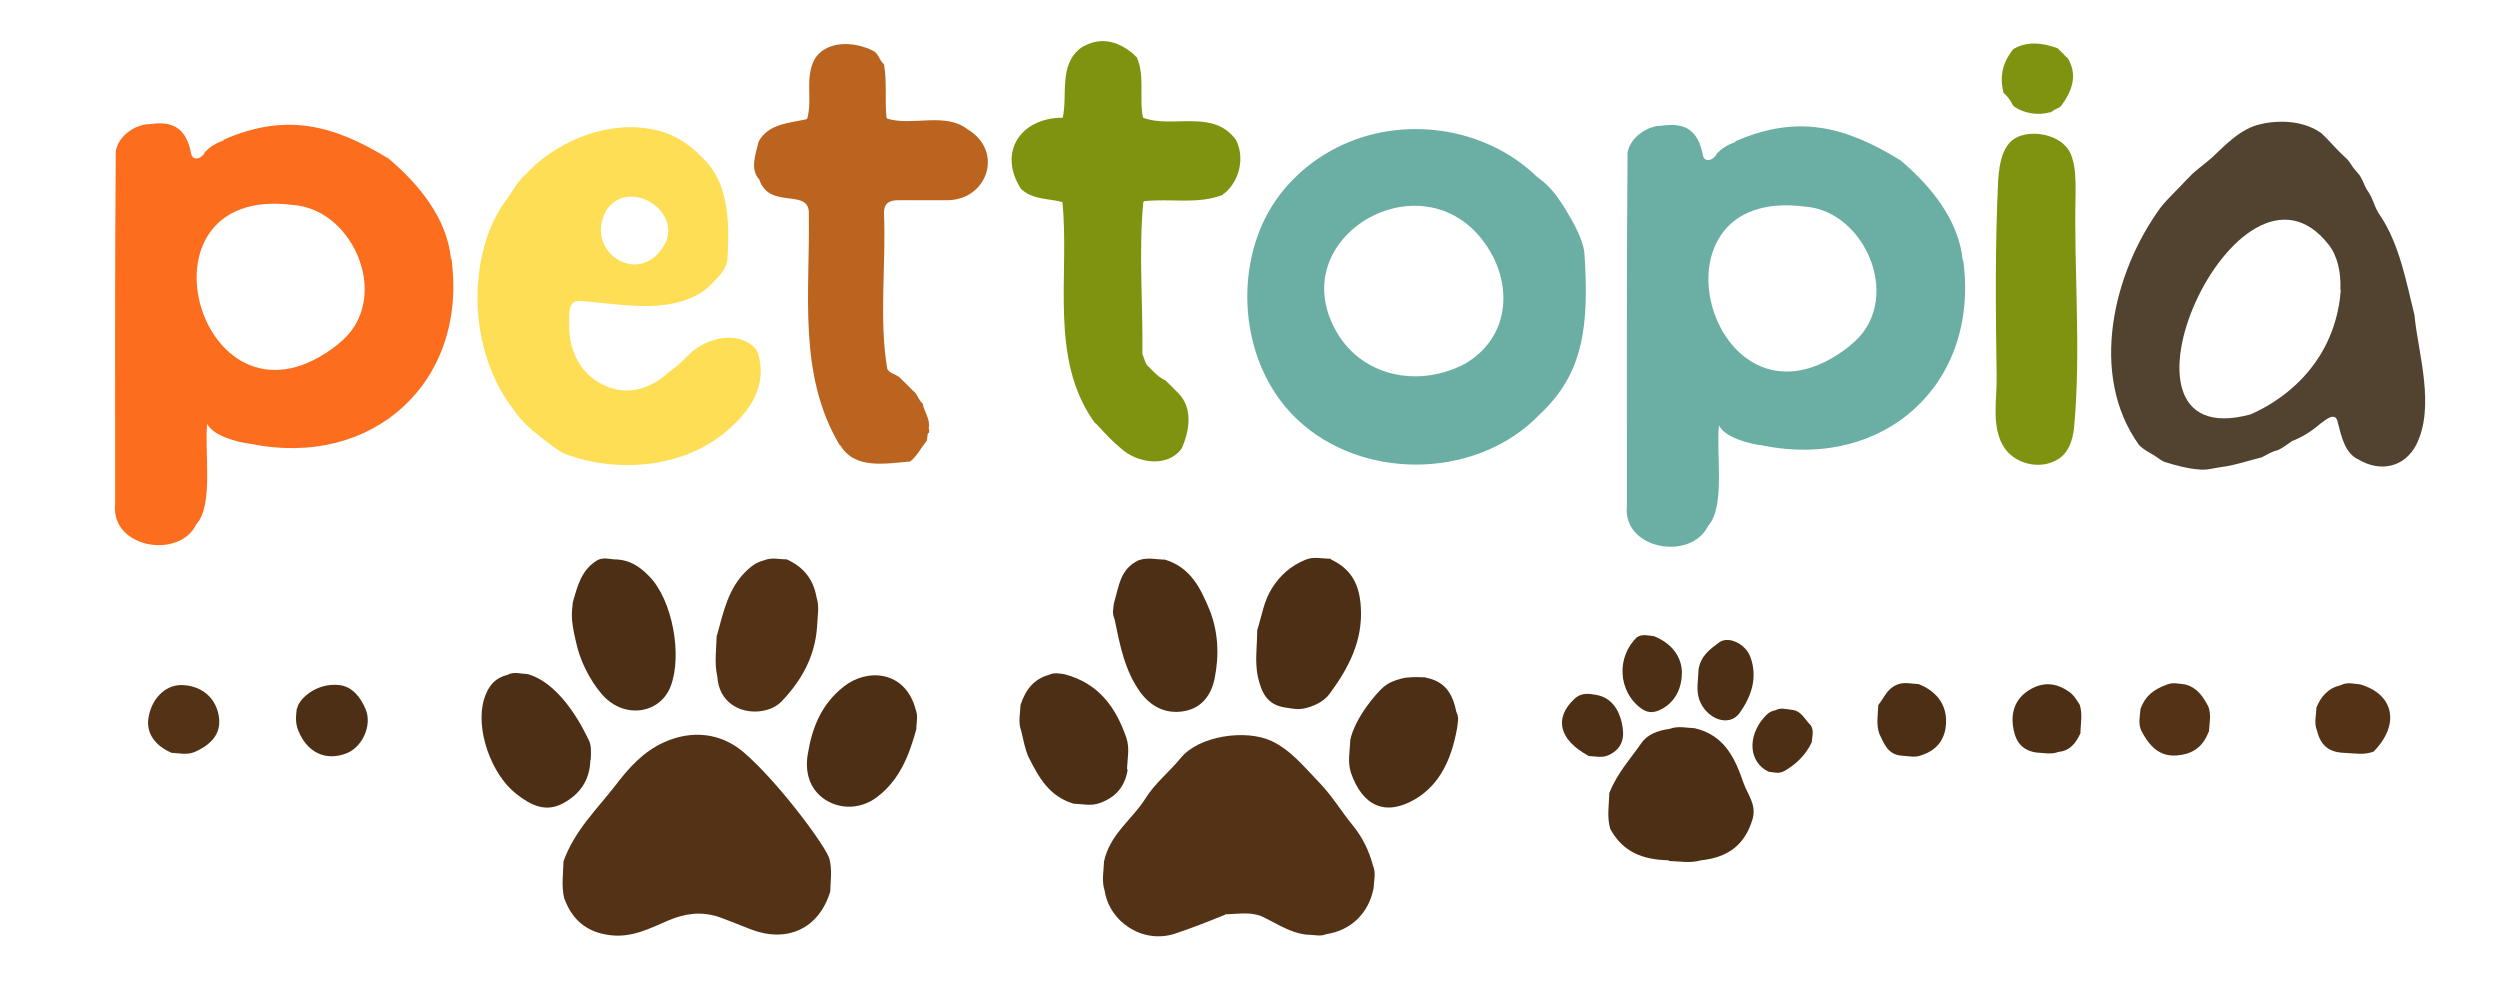
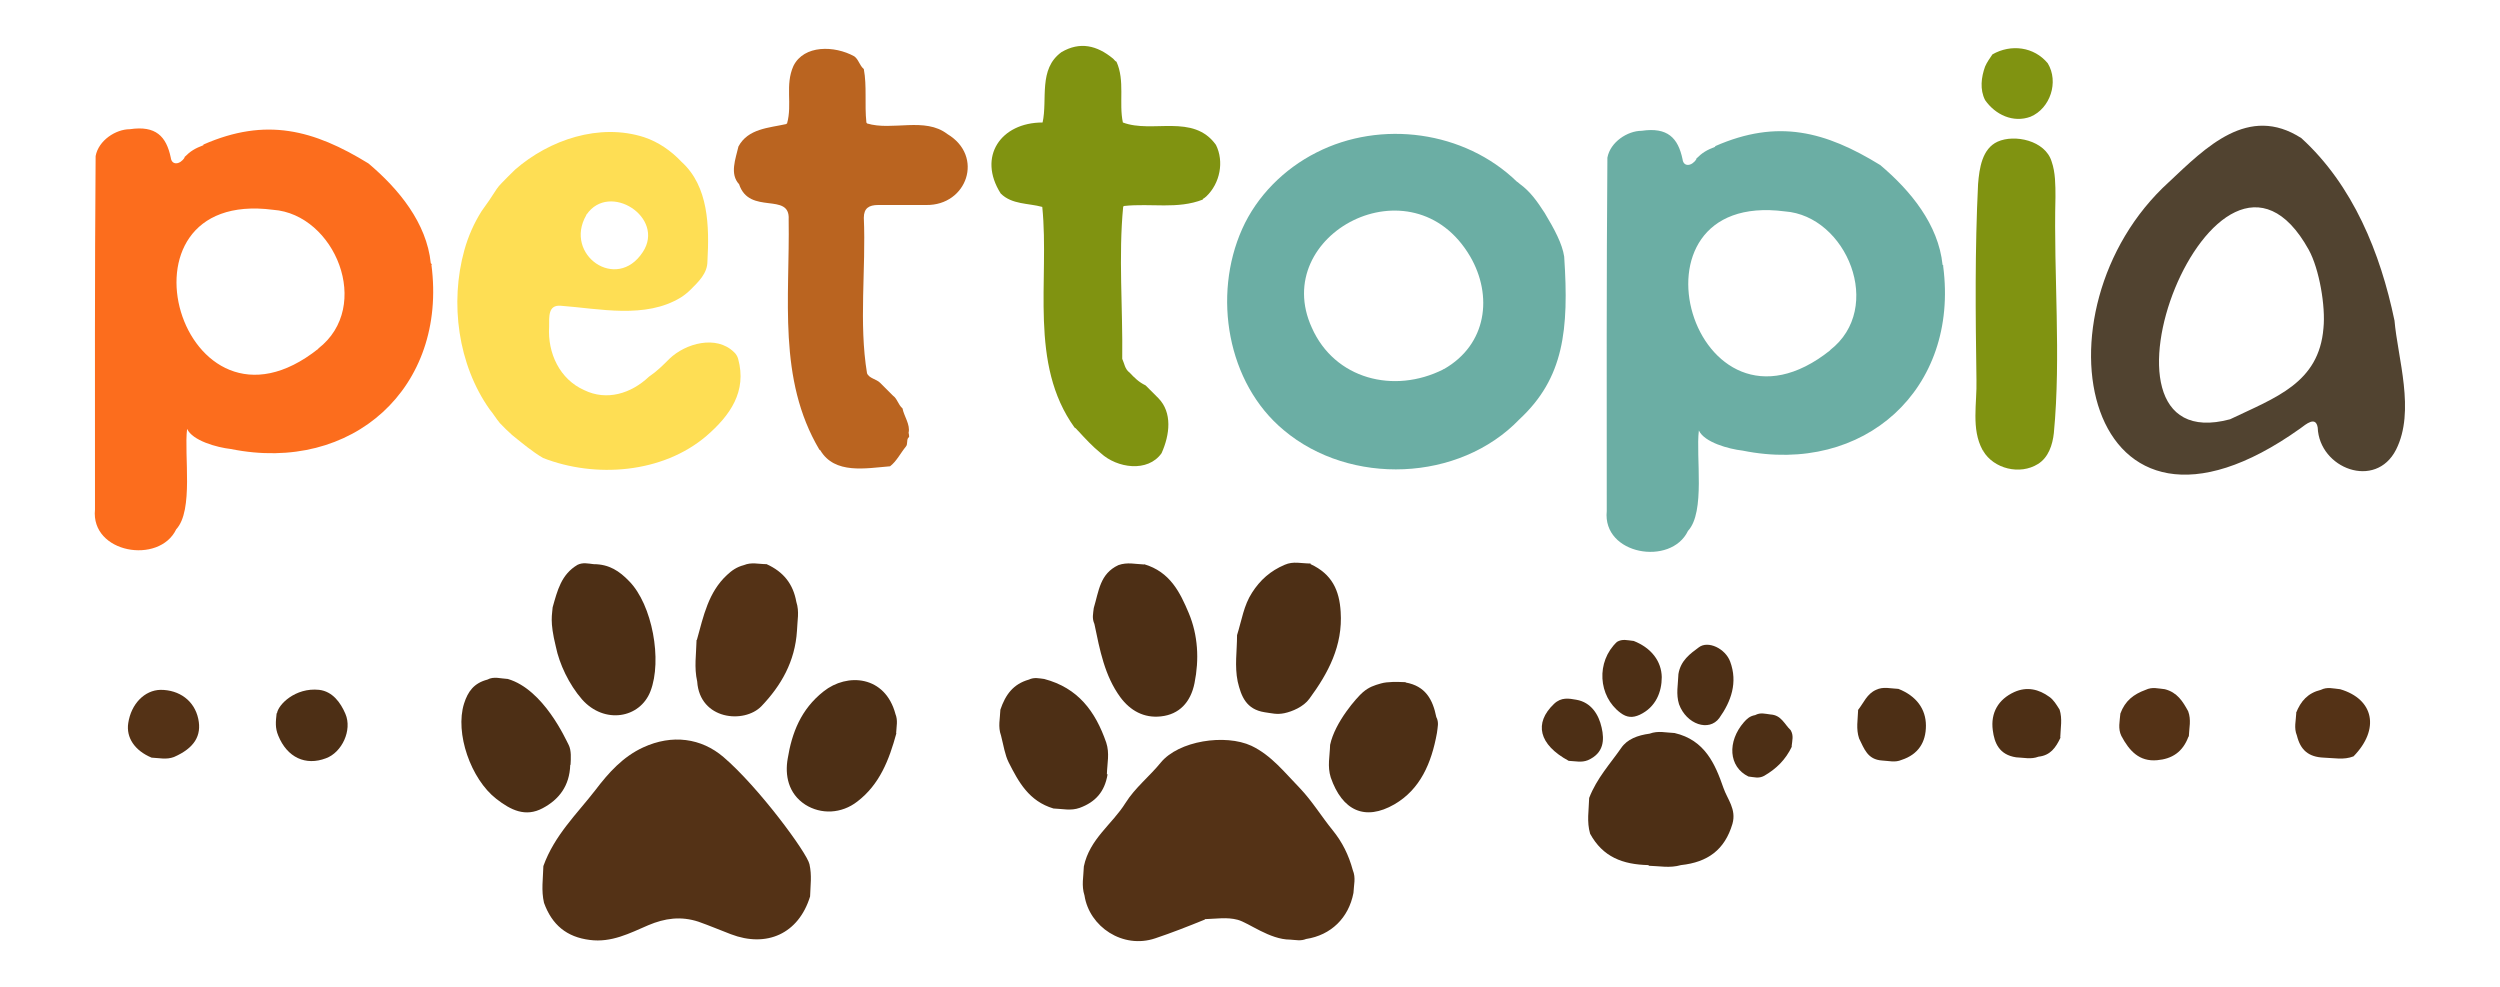
<svg xmlns="http://www.w3.org/2000/svg" id="_레이어_1" version="1.1" viewBox="0 0 781.7 308.6">
  <defs>
    <style>
      .st0 {
        fill: #fc6d1d;
      }

      .st1 {
        fill: #4d2f15;
      }

      .st2 {
        fill: #809311;
      }

      .st3 {
        fill: #543216;
      }

      .st4 {
        fill: #6baea4;
      }

      .st5 {
        fill: #fede54;
      }

      .st6 {
        fill: #ba6420;
      }

      .st7 {
        fill: #514330;
      }
    </style>
  </defs>
-   <path class="st4" d="M614,81.6l-.3-.3c-1.3-12.6-10-23.2-19.5-31.2-17.1-10.5-32-14.5-51.6-5.9v.2c-2.6,1-4,1.8-5.9,3.7v.2c-1.4,2.2-4,2.5-4.3-.1-1.4-6.7-4.7-10.1-12.8-8.9-4.4,0-9.8,3.5-10.7,8.4-.3,37.1-.2,73.8-.2,110.5-1.4,13.7,20.1,17.3,25.4,6.2,5.5-5.9,2.4-23.2,3.4-31.4,1.7,3.7,9.3,5.8,13.7,6.3,38.1,7.7,67.7-19.3,62.7-57.6ZM578.6,108h0c-42.9,34.2-67.1-50.3-14.2-43.4,19.3,1.4,31.2,30.2,14.1,43.4Z" />
-   <path class="st4" d="M495.4,78.8c-.6-4.1-3.1-8.7-6.1-13.7-2.4-3.7-4.5-6.7-7.8-9.1-.4-.3-.5-.5-.9-.7-16.4-15.9-42.5-19.4-62.7-9.1-10.1,5.1-18.6,13.6-23.2,23.9-9.3,20.8-4.7,48.2,13,62.9,20.8,17.5,54.9,16.2,73.7-3.4,13.9-12.9,15.5-28,14-50.7v-.2ZM457.6,114c-15.5,7.8-34,3-41.1-13-13.4-29.2,31.5-53,49.5-22.3,7.1,12.2,5.3,27.5-8.2,35.2h-.2Z" />
-   <path class="st7" d="M755,98.7c-2.6-10.5-4.7-22.2-10.7-31.2-1.9-2.5-2.2-5.5-4.1-8-1.1-1.7-1.5-3.8-2.9-5.3-.5-.6-1-1.1-1.5-1.8-.8-1.2-1.5-2.4-2.6-3.3-2.6-2.3-4.8-5.1-7.3-7.4-5.3-3.9-12.9-4.3-19-2.9-6.3,1.4-10.8,6.3-15.3,10.5-2.3,2.1-5.1,3.9-7.1,6.1-.3.3-.8.8-1,1-2.6,2.9-5.6,5.5-8,8.6-14.8,20.3-22.4,52.2-6.7,74.1,1.2,1.3,2.6,2,4.1,2.9,1.3.7,2.5,1.8,3.8,2.4,3.5,1.1,7.2,2.1,10.9,2.4,2.4.3,4.8-.5,7.2-.8,4.1-.5,8.3-2,12.4-3,1.6-.8,3.1-1.8,4.9-2.2,1.7-.7,3.1-1.9,4.6-2.9,3.1-1.2,5.9-2.9,8.8-5.4,1.9-1.4,4.9-4,5.5-.3,1.1,4.2,2.2,9.6,6.5,11.5,6.7,4,14.3,2.5,18-4.6,6-11.9.7-28.4-.5-40.1v-.4ZM731.9,90.7c-.6,8.7-3.6,16.7-8.3,23.1-4.9,6.8-12.1,12.4-20,15.8-49.9,13.4-3.8-89.6,24.6-53,2.7,3.5,3.8,8.6,3.6,13.9v.2Z" />
-   <path class="st5" d="M237.1,110.7c-.2-.8-.8-1.7-1.3-2.1-5.5-5.4-15.1-2.8-20.2,2.1-2.1,2.1-3.9,3.9-6.4,5.6-5.6,5.3-13.2,7.6-20.2,4.2-7.7-3.4-11.5-11.6-11-19.8,0-3.3-.3-6.9,3.6-6.6,12.1.9,26.5,4.2,37.6-2.6,1.1-.7,2.2-1.6,3-2.4,2.5-2.5,5.3-5.1,5.3-8.9.6-10.9.4-23.4-8.1-31.1-3.2-3.4-7.2-6.2-11.7-7.7-14-4.5-29.6.8-40.3,10.1-1.5,1.4-2.9,2.9-4.2,4.2-.7.7-1.1,1.2-1.6,1.9-1.5,2.4-3.1,4.7-4.7,6.9-2.4,3.8-4.2,7.9-5.4,12.2-4.6,16.5-2,35.8,7.9,49.8,1.1,1.3,2.1,3,3.2,4.3,1.3,1.4,2.5,2.5,3.8,3.7,3.1,2.5,6.3,5.2,9.7,7.2,16.4,6.4,37.4,4.8,51.1-6.9,7.4-6.4,12.7-13.9,9.9-24.1v-.2ZM189.7,65.6c7.1-10.4,24.7.9,17.6,11.7-8.2,12.6-24.8.8-17.7-11.5v-.2Z" />
-   <path id="svg_12" class="st6" d="M262.5,139.1c-13.1-22.1-9.2-47.4-9.6-72,.5-8.7-12.3-1.2-15.5-11-3-3.2-1.1-7.9-.2-11.8,3-5.6,9.5-5.8,14.9-7,.3-.3.3-.2.3-.2,1.7-6.1-.7-12,2-18,3.3-6.6,12.8-6.4,19-3,1.4,1,1.6,2.8,3,4,1,5.4.2,10.9.8,16.7.3.4.2.3.2.3,7.9,2.4,18.1-2.1,25.1,3.3,11.6,6.9,6.2,22.4-6.6,22.2h-15c-2.9,0-4.5,1-4.5,4,.7,16.1-1.6,32.9,1,48.6.6,1.6,2.9,1.8,4.1,3,1.3,1.3,2.7,2.7,4,4,1.4,1,1.6,2.8,3,4,.4,2.3,2.5,5.1,1.9,7.6,0,0,.3,1.3.1,1.4-.9.6-.2,2.2-1,3-1.5,1.8-2.9,4.6-4.9,6.1-7.5.6-17.3,2.6-21.8-5h0l-.3-.2Z" />
-   <path id="svg_13" class="st2" d="M382.4,60.9c-7.9,3.1-16.2,1.1-24.6,2-.4.3-.4.2-.3.2-1.5,15.5-.1,31.5-.3,47.6.7,1.5.8,3.2,2.3,4.3,1.5,1.6,2.9,3,5,4,1.3,1.3,2.7,2.7,4,4,4.4,4.5,3.6,11.4,1,17.2-4.3,6.1-13.9,4.7-19,0-2.6-2.1-4.9-4.6-7.1-7-.1,0-.7-.9-1.1-1-14.4-20-7.8-46-10.1-69-4.3-1.2-9.5-.7-13-4.2-7.3-11.5,0-22.2,13.1-22.2,1.6-7.3-1.4-16.7,5.9-22,5.8-3.4,11.1-2.1,16.1,2,.1,0,.7.9,1.1,1,2.7,5.9.7,12.9,2,19,9.2,3.5,22-2.9,29.1,7,2.6,5.2,1.3,12-3,16.1-.3.2-.5.5-1.1.8h0v.2h0Z" />
-   <path id="svg_14" class="st3" d="M383.1,286c-5.4,2.2-10.5,4.2-15.6,5.9-10.1,3.4-20.6-3.6-22.1-13.4-1-3.1-.3-5.9-.2-9.1,1.8-8.6,8.9-13.2,13-19.8,3-4.8,7.5-8.3,11-12.6,5.6-6.9,20.2-9.1,28.4-5.3,6.3,3,10.5,8.5,15.2,13.3,3.8,4,6.7,8.8,10.2,13.1,3,3.7,5,7.7,6.3,12.5,1,2.4.3,4.6.2,7.1-1.5,7.8-7,13.2-14.8,14.4-1.7.7-3.2.3-5,.2-6.4,0-13-5.3-16.4-6.2s-6.7-.3-10.3-.2h0Z" />
-   <path id="svg_15" class="st3" d="M259.6,278.8c-3.6,11.7-13.6,16.1-24.8,11.8-3.4-1.3-6.7-2.7-10.1-3.9-5.5-1.8-10.5-1.1-15.7,1.1-5.8,2.5-11.5,5.5-18.3,4.6-7.2-.9-11.8-4.7-14.3-11.6-.9-3.9-.3-7.5-.2-11.5,3.5-9.7,10.5-16.3,16.3-23.8,4.1-5.4,8.6-10.4,14.9-13.3,9.1-4.2,18.2-2.9,25.1,3,10.9,9.3,26.1,29.9,26.9,33.5s.3,6.6.2,10.1h0Z" />
-   <path id="svg_20" class="st2" d="M626.2,139.2c-3.6-6.6-1.7-14.6-1.9-21.9-.3-20.6-.5-40.7.5-61.2.4-5.1,1.3-11.1,6.1-13.3,5.3-2.4,14.9-.4,16.9,6.2,1.2,3.4,1.2,7.4,1.2,11.1-.6,24.6,1.8,49.5-.5,73.8-.4,3.7-1.7,7.7-5,9.7-5.6,3.5-13.8,1.5-17.1-4.1v-.2Z" />
-   <path id="svg_21" class="st1" d="M521.7,269c-8-.2-14.2-2.5-18.2-9.8-1.1-3.8-.4-7.3-.3-11.2,2.4-6.2,6.6-10.7,10-15.6,1.9-2.8,5.2-4,8.9-4.5,2.7-1,5.1-.3,7.8-.2,9.5,2.2,12.7,9.7,15.3,17.2,1.2,3.5,4.1,6.6,2.8,11.2-2.4,8.1-7.7,12-16.1,12.9-3.5,1-6.6.3-10.1.2h0v-.2h-.1Z" />
-   <path id="svg_22" class="st1" d="M416.1,174.9c6.7,3.1,9,8.2,9.4,14.9.7,10.6-3.9,19.2-9.8,27.2-1.8,2.5-5.4,4-7.8,4.5-2.4.5-4,0-6.2-.3-5.7-.9-7.3-4.9-8.4-9.6-1-4.9-.2-9.5-.2-14.5,1.5-4.8,2.1-9.3,4.7-13.3,2.5-3.9,5.7-6.8,10.2-8.7,2.7-1.2,5.2-.4,8.1-.4h0v.2h0Z" />
-   <path id="svg_23" class="st1" d="M364,174.9c8.2,2.4,11.3,8.9,14,15.3,2.9,6.9,3.3,14.5,1.8,21.9-1.2,6-4.8,9.8-10.5,10.4-5.3.6-9.6-1.8-12.7-6-4.9-6.7-6.4-14.7-8.1-22.9-.8-1.8-.4-3.2-.2-5,1.6-5.3,1.9-10.7,7.7-13.4,2.8-1,5.3-.3,8.1-.2h0Z" />
-   <path id="svg_24" class="st1" d="M191.9,174.9c4.9,0,8.1,2.2,11.1,5.3,7.3,7.4,10.4,24.8,6.7,34.4-3.3,8.6-14.5,10.4-21.4,2.6-4.1-4.7-7.1-11.1-8.2-16.5-2-8.1-1.1-10.1-1-12.3,1.5-5.3,2.7-10.3,7.8-13.3,1.7-.8,3.2-.4,5-.2Z" />
-   <path id="svg_25" class="st3" d="M224.2,198.6c2.1-7.6,3.6-14.9,9.4-20.3,1.5-1.4,3-2.5,5.3-3.1,2.4-1,4.6-.3,7.1-.3,5.3,2.4,8.3,6.2,9.3,11.8,1,3.1.3,5.8.2,9-.6,9.7-5,17.2-11.1,23.6-5.4,5.6-19.3,4.3-20.1-7.7-1-4.4-.3-8.5-.2-13h.1Z" />
-   <path id="svg_26" class="st1" d="M184.6,237.7c-.2,6.5-3.5,10.8-8.6,13.5-5.4,2.9-10,.6-14.5-2.9-8-6.2-13-20.6-10.1-29.8,1.2-3.8,3.1-6.4,7.3-7.5,2-1.1,4.2-.3,6.4-.2,11.2,3.3,18.1,18.9,19,20.6.9,1.7.7,4.4.6,6.2h0Z" />
-   <path id="svg_27" class="st1" d="M286.6,227.7c-2.3,8.5-5.3,16.1-12.2,21.4-5,3.9-11.4,4.1-16.3,1-5.4-3.5-6.4-9.3-5.5-14.4,1.3-8,4.1-15.4,11.2-21,7.4-5.9,19.3-5,22.5,7.1.8,2,.3,3.8.2,6h0Z" />
-   <path id="svg_28" class="st1" d="M352.6,240.7c-.9,5.4-3.8,8.6-8.7,10.4-2.8,1-5.3.3-8.2.2-7.7-2.3-10.9-8.3-14-14.4-1.2-2.4-1.6-5.3-2.4-8.4-1-2.8-.3-5.2-.2-8.1,1.6-4.7,4-8,8.9-9.4,1.7-.8,3.1-.4,4.8-.2,10.6,2.8,16,10.1,19.4,19.9,1.1,3.4.3,6.4.2,9.9h.2Z" />
-   <path id="svg_29" class="st1" d="M445.8,211.9c6.2,1.1,8.5,5.3,9.6,10.8.9,1.7.4,3.2.2,5-1.7,9.4-5.2,17.6-13.3,22.3-9.2,5.3-16.3,2-19.9-8.4-1.1-3.5-.3-6.6-.2-10.2,1.5-7.1,8.4-14.9,10.3-16.5,1.9-1.6,3.5-2.1,5.6-2.7,2.1-.6,5-.5,7.7-.4h0Z" />
-   <path id="svg_31" class="st3" d="M724.2,221.5c1.5-3.8,3.7-6.3,7.8-7.3,2-1,3.8-.4,6-.2,10.6,3.1,12.5,12.5,4.2,21-3.1,1.2-6,.5-9.3.4-4.8-.2-7.3-2.4-8.4-6.9-1-2.4-.3-4.6-.2-7.1h0Z" />
-   <path id="svg_32" class="st1" d="M587.2,220.6c1.9-2.4,2.8-5.1,5.7-6.4,2.3-1.1,4.5-.4,7-.3,5.6,2.2,8.6,6.3,8.6,11.5s-2.4,9-7.6,10.7c-2.1.9-3.9.3-6.1.2-4.6-.3-5.6-3.7-7.2-6.9-1-3-.4-5.8-.3-8.9h-.1Z" />
-   <path id="svg_33" class="st1" d="M92.9,221.6c.3-2.7,5.7-8.2,13.2-7.4,4.2.5,6.7,4,8.2,7.5,2.2,5.1-1.1,12.1-6.1,13.9-6.3,2.4-12.1-.2-14.9-7.1-1-2.4-.8-4.3-.5-7h.1Z" />
-   <path id="svg_34" class="st3" d="M690.6,228.8c-1.8,4.9-5.2,7-9.8,7.4-5.6.5-8.7-2.9-11.2-7.6-1.1-2.3-.5-4.5-.3-7,1.5-4,4.1-6,7.9-7.4,2.1-1,3.9-.4,6-.2,3.9,1,5.6,3.8,7.3,6.9,1,2.7.3,5.2.2,7.9h-.1Z" />
-   <path id="svg_36" class="st1" d="M650.6,229.1c-1.5,3.2-3.2,5.6-6.9,6-2.4.9-4.5.3-7,.2-5.3-.8-6.8-4.5-7.3-8.5-.7-5.4,1.7-9.6,6.7-11.9,4-1.8,7.7-.9,11,1.5,1.3.9,2.2,2.4,3.2,4,.9,2.9.3,5.6.2,8.7h0Z" />
-   <path id="svg_37" class="st3" d="M53.7,235.4c-5.3-2.2-8-6.3-7.3-10.8.9-6,5.1-10.3,10.1-10.4,5.9,0,10.6,3.4,11.8,9.1,1.1,5.2-1.2,9.1-7.6,11.9-2.4.9-4.6.3-7,.2h0Z" />
-   <path id="svg_38" class="st2" d="M629.3,15.5c4.2-2.7,9.4-2.2,14.1-.4,0,0,.9.9,1,1l1,1s.7.9,1.1,1c3.2,5.3,1.5,10.2-2,15-.7.8-1.9.9-2.9,1.8-.3.2-.5.3-.6.2-3.7,1.1-8.3.4-11.5-2-.7-1.3-1.5-2.8-3-4-1.3-4.9-.5-9.4,3-13.7h-.2,0Z" />
-   <path id="svg_39" class="st1" d="M531.1,209.3c.7-4.3,3.7-6.4,6.4-8.4,2.9-2.2,8.3.4,9.8,4.5,2.4,6.5.3,12.4-3.4,17.6-3.2,4.4-10.3,2-12.6-4.3-1-3.2-.3-6.1-.2-9.3h0Z" />
-   <path id="svg_40" class="st1" d="M517.1,198.9c5.6,2.2,8.7,6.4,8.8,11.3,0,4.6-1.8,9.4-6.9,11.8-2.2,1-4,.9-6-.6-7-5.2-7.7-16-1.1-22.2,1.7-1,3.2-.5,5.1-.3h.1Z" />
-   <path id="svg_41" class="st1" d="M496.8,236.4c-9.4-5.1-10.9-11.8-4.6-17.8,2.3-2.2,4.7-1.7,7-1.3,4.6.8,7,4.6,7.9,8.7.9,3.9.7,8-4.3,10.2-2,.8-3.8.3-6,.2h0Z" />
-   <path id="svg_42" class="st1" d="M566.6,231.9c-2,4.2-4.9,7-8.7,9.2-1.7.9-3.1.4-4.9.2-6.2-3-6.7-10.9-1.4-17,.9-1,1.8-1.9,3.5-2.2,1.7-.9,3.1-.4,4.8-.2,3.4.2,4.3,3,6.3,4.9,1,1.7.5,3.2.3,5.1h.1Z" />
-   <path class="st0" d="M141.3,81.1l-.3-.3c-1.3-12.6-10-23.2-19.5-31.2-17.1-10.5-32-14.5-51.6-5.9v.2c-2.6,1-4,1.8-5.9,3.7v.2c-1.4,2.2-4,2.5-4.3-.1-1.4-6.7-4.7-10.1-12.8-8.9-4.4,0-9.8,3.5-10.7,8.4-.3,37.1-.2,73.8-.2,110.5-1.4,13.7,20.1,17.3,25.4,6.2,5.5-5.9,2.4-23.2,3.4-31.4,1.7,3.7,9.3,5.8,13.7,6.3,38.1,7.7,67.7-19.3,62.7-57.6ZM105.9,107.5h0c-42.9,34.2-67.1-50.3-14.2-43.4,19.3,1.4,31.2,30.2,14.1,43.4Z" />
+   <path class="st4" d="M607.7,83.1l-.3-.3c-1.3-12.6-10-23.2-19.5-31.2-17.1-10.5-32-14.5-51.6-5.9v.2c-2.6,1-4,1.8-5.9,3.7v.2c-1.4,2.2-4,2.5-4.3,0-1.4-6.7-4.7-10.1-12.8-8.9-4.4,0-9.8,3.5-10.7,8.4-.3,37.1-.2,73.8-.2,110.5-1.4,13.7,20.1,17.3,25.4,6.2,5.5-5.9,2.4-23.2,3.4-31.4,1.7,3.7,9.3,5.8,13.7,6.3,38.1,7.7,67.7-19.3,62.7-57.6h0v-.2h0ZM572.3,109.5h0c-42.9,34.2-67.1-50.3-14.2-43.4,19.3,1.4,31.2,30.2,14.1,43.4h.1Z" />
+   <path class="st4" d="M489.1,80.3c-.6-4.1-3.1-8.7-6.1-13.7-2.4-3.7-4.5-6.7-7.8-9.1-.4-.3-.5-.5-.9-.7-16.4-15.9-42.5-19.4-62.7-9.1-10.1,5.1-18.6,13.6-23.2,23.9-9.3,20.8-4.7,48.2,13,62.9,20.8,17.5,54.9,16.2,73.7-3.4,13.9-12.9,15.5-28,14-50.7v-.2h0ZM451.3,115.5c-15.5,7.8-34,3-41.1-13-13.4-29.2,31.5-53,49.5-22.3,7.1,12.2,5.3,27.5-8.2,35.2h-.2Z" />
+   <path class="st7" d="M748.7,100.2c-4.4-21.2-13-42.3-29.1-57-16.6-10.7-29.9,2.9-41.4,13.7-44.3,40.2-26.8,125.4,41,77.1,1.9-1.4,4.9-4,5.5-.3.5,12.8,18.1,19.5,24.5,6.9,6.1-12.1.5-28.6-.5-40.5h0ZM726.5,102.6c-1.4,17.2-15,21.7-29.2,28.5-49.9,13.4-4.2-105,24.6-53,3.3,6,5.3,17.7,4.6,24.5h0Z" />
+   <path class="st5" d="M230.8,112.2c-.2-.8-.8-1.7-1.3-2.1-5.5-5.4-15.1-2.8-20.2,2.1-2.1,2.1-3.9,3.9-6.4,5.6-5.6,5.3-13.2,7.6-20.2,4.2-7.7-3.4-11.5-11.6-11-19.8,0-3.3-.3-6.9,3.6-6.6,12.1.9,26.5,4.2,37.6-2.6,1.1-.7,2.2-1.6,3-2.4,2.5-2.5,5.3-5.1,5.3-8.9.6-10.9.4-23.4-8.1-31.1-3.2-3.4-7.2-6.2-11.7-7.7-14-4.5-29.6.8-40.3,10.1-1.5,1.4-2.9,2.9-4.2,4.2-.7.7-1.1,1.2-1.6,1.9-1.5,2.4-3.1,4.7-4.7,6.9-2.4,3.8-4.2,7.9-5.4,12.2-4.6,16.5-2,35.8,7.9,49.8,1.1,1.3,2.1,3,3.2,4.3,1.3,1.4,2.5,2.5,3.8,3.7,3.1,2.5,6.3,5.2,9.7,7.2,16.4,6.4,37.4,4.8,51.1-6.9,7.4-6.4,12.7-13.9,9.9-24.1v-.2.2h0ZM183.4,67.1c7.1-10.4,24.7.9,17.6,11.7-8.2,12.6-24.8.8-17.7-11.5v-.2h.1Z" />
+   <path id="svg_12" class="st6" d="M256.2,140.6c-13.1-22.1-9.2-47.4-9.6-72,.5-8.7-12.3-1.2-15.5-11-3-3.2-1.1-7.9-.2-11.8,3-5.6,9.5-5.8,14.9-7,.3-.3.3-.2.3-.2,1.7-6.1-.7-12,2-18,3.3-6.6,12.8-6.4,19-3,1.4,1,1.6,2.8,3,4,1,5.4.2,10.9.8,16.7.3.4.2.3.2.3,7.9,2.4,18.1-2.1,25.1,3.3,11.6,6.9,6.2,22.4-6.6,22.2h-15c-2.9,0-4.5,1-4.5,4,.7,16.1-1.6,32.9,1,48.6.6,1.6,2.9,1.8,4.1,3l4,4c1.4,1,1.6,2.8,3,4,.4,2.3,2.5,5.1,1.9,7.6,0,0,.3,1.3.1,1.4-.9.6-.2,2.2-1,3-1.5,1.8-2.9,4.6-4.9,6.1-7.5.6-17.3,2.6-21.8-5h0l-.3-.2h0Z" />
+   <path id="svg_13" class="st2" d="M376.1,62.4c-7.9,3.1-16.2,1.1-24.6,2-.4.3-.4.2-.3.2-1.5,15.5-.1,31.5-.3,47.6.7,1.5.8,3.2,2.3,4.3,1.5,1.6,2.9,3,5,4l4,4c4.4,4.5,3.6,11.4,1,17.2-4.3,6.1-13.9,4.7-19,0-2.6-2.1-4.9-4.6-7.1-7-.1,0-.7-.9-1.1-1-14.4-20-7.8-46-10.1-69-4.3-1.2-9.5-.7-13-4.2-7.3-11.5,0-22.2,13.1-22.2,1.6-7.3-1.4-16.7,5.9-22,5.8-3.4,11.1-2.1,16.1,2,.1,0,.7.9,1.1,1,2.7,5.9.7,12.9,2,19,9.2,3.5,22-2.9,29.1,7,2.6,5.2,1.3,12-3,16.1-.3.2-.5.5-1.1.8h0v.2h0Z" />
+   <path id="svg_14" class="st3" d="M376.8,287.5c-5.4,2.2-10.5,4.2-15.6,5.9-10.1,3.4-20.6-3.6-22.1-13.4-1-3.1-.3-5.9-.2-9.1,1.8-8.6,8.9-13.2,13-19.8,3-4.8,7.5-8.3,11-12.6,5.6-6.9,20.2-9.1,28.4-5.3,6.3,3,10.5,8.5,15.2,13.3,3.8,4,6.7,8.8,10.2,13.1,3,3.7,5,7.7,6.3,12.5,1,2.4.3,4.6.2,7.1-1.5,7.8-7,13.2-14.8,14.4-1.7.7-3.2.3-5,.2-6.4,0-13-5.3-16.4-6.2s-6.7-.3-10.3-.2h0Z" />
+   <path id="svg_15" class="st3" d="M253.3,280.3c-3.6,11.7-13.6,16.1-24.8,11.8-3.4-1.3-6.7-2.7-10.1-3.9-5.5-1.8-10.5-1.1-15.7,1.1-5.8,2.5-11.5,5.5-18.3,4.6-7.2-.9-11.8-4.7-14.3-11.6-.9-3.9-.3-7.5-.2-11.5,3.5-9.7,10.5-16.3,16.3-23.8,4.1-5.4,8.6-10.4,14.9-13.3,9.1-4.2,18.2-2.9,25.1,3,10.9,9.3,26.1,29.9,26.9,33.5s.3,6.6.2,10.1h0Z" />
+   <path id="svg_20" class="st2" d="M619.9,140.7c-3.6-6.6-1.7-14.6-1.9-21.9-.3-20.6-.5-40.7.5-61.2.4-5.1,1.3-11.1,6.1-13.3,5.3-2.4,14.9-.4,16.9,6.2,1.2,3.4,1.2,7.4,1.2,11.1-.6,24.6,1.8,49.5-.5,73.8-.4,3.7-1.7,7.7-5,9.7-5.6,3.5-13.8,1.5-17.1-4.1v-.2h-.2Z" />
+   <path id="svg_21" class="st1" d="M515.4,270.5c-8-.2-14.2-2.5-18.2-9.8-1.1-3.8-.4-7.3-.3-11.2,2.4-6.2,6.6-10.7,10-15.6,1.9-2.8,5.2-4,8.9-4.5,2.7-1,5.1-.3,7.8-.2,9.5,2.2,12.7,9.7,15.3,17.2,1.2,3.5,4.1,6.6,2.8,11.2-2.4,8.1-7.7,12-16.1,12.9-3.5,1-6.6.3-10.1.2h0v-.2h-.1Z" />
+   <path id="svg_22" class="st1" d="M409.8,176.4c6.7,3.1,9,8.2,9.4,14.9.7,10.6-3.9,19.2-9.8,27.2-1.8,2.5-5.4,4-7.8,4.5s-4,0-6.2-.3c-5.7-.9-7.3-4.9-8.4-9.6-1-4.9-.2-9.5-.2-14.5,1.5-4.8,2.1-9.3,4.7-13.3,2.5-3.9,5.7-6.8,10.2-8.7,2.7-1.2,5.2-.4,8.1-.4h0v.2h0Z" />
+   <path id="svg_23" class="st1" d="M357.7,176.4c8.2,2.4,11.3,8.9,14,15.3,2.9,6.9,3.3,14.5,1.8,21.9-1.2,6-4.8,9.8-10.5,10.4-5.3.6-9.6-1.8-12.7-6-4.9-6.7-6.4-14.7-8.1-22.9-.8-1.8-.4-3.2-.2-5,1.6-5.3,1.9-10.7,7.7-13.4,2.8-1,5.3-.3,8.1-.2h0Z" />
+   <path id="svg_24" class="st1" d="M185.6,176.4c4.9,0,8.1,2.2,11.1,5.3,7.3,7.4,10.4,24.8,6.7,34.4-3.3,8.6-14.5,10.4-21.4,2.6-4.1-4.7-7.1-11.1-8.2-16.5-2-8.1-1.1-10.1-1-12.3,1.5-5.3,2.7-10.3,7.8-13.3,1.7-.8,3.2-.4,5-.2h0Z" />
+   <path id="svg_25" class="st3" d="M217.9,200.1c2.1-7.6,3.6-14.9,9.4-20.3,1.5-1.4,3-2.5,5.3-3.1,2.4-1,4.6-.3,7.1-.3,5.3,2.4,8.3,6.2,9.3,11.8,1,3.1.3,5.8.2,9-.6,9.7-5,17.2-11.1,23.6-5.4,5.6-19.3,4.3-20.1-7.7-1-4.4-.3-8.5-.2-13h.1Z" />
+   <path id="svg_26" class="st1" d="M178.3,239.2c-.2,6.5-3.5,10.8-8.6,13.5-5.4,2.9-10,.6-14.5-2.9-8-6.2-13-20.6-10.1-29.8,1.2-3.8,3.1-6.4,7.3-7.5,2-1.1,4.2-.3,6.4-.2,11.2,3.3,18.1,18.9,19,20.6.9,1.7.7,4.4.6,6.2h0Z" />
+   <path id="svg_27" class="st1" d="M280.3,229.2c-2.3,8.5-5.3,16.1-12.2,21.4-5,3.9-11.4,4.1-16.3,1-5.4-3.5-6.4-9.3-5.5-14.4,1.3-8,4.1-15.4,11.2-21,7.4-5.9,19.3-5,22.5,7.1.8,2,.3,3.8.2,6h0Z" />
+   <path id="svg_28" class="st1" d="M346.3,242.2c-.9,5.4-3.8,8.6-8.7,10.4-2.8,1-5.3.3-8.2.2-7.7-2.3-10.9-8.3-14-14.4-1.2-2.4-1.6-5.3-2.4-8.4-1-2.8-.3-5.2-.2-8.1,1.6-4.7,4-8,8.9-9.4,1.7-.8,3.1-.4,4.8-.2,10.6,2.8,16,10.1,19.4,19.9,1.1,3.4.3,6.4.2,9.9h.2Z" />
+   <path id="svg_29" class="st1" d="M439.5,213.4c6.2,1.1,8.5,5.3,9.6,10.8.9,1.7.4,3.2.2,5-1.7,9.4-5.2,17.6-13.3,22.3-9.2,5.3-16.3,2-19.9-8.4-1.1-3.5-.3-6.6-.2-10.2,1.5-7.1,8.4-14.9,10.3-16.5s3.5-2.1,5.6-2.7c2.1-.6,5-.5,7.7-.4h0Z" />
+   <path id="svg_31" class="st3" d="M717.9,223c1.5-3.8,3.7-6.3,7.8-7.3,2-1,3.8-.4,6-.2,10.6,3.1,12.5,12.5,4.2,21-3.1,1.2-6,.5-9.3.4-4.8-.2-7.3-2.4-8.4-6.9-1-2.4-.3-4.6-.2-7.1h0Z" />
+   <path id="svg_32" class="st1" d="M580.9,222.1c1.9-2.4,2.8-5.1,5.7-6.4,2.3-1.1,4.5-.4,7-.3,5.6,2.2,8.6,6.3,8.6,11.5s-2.4,9-7.6,10.7c-2.1.9-3.9.3-6.1.2-4.6-.3-5.6-3.7-7.2-6.9-1-3-.4-5.8-.3-8.9h-.1Z" />
+   <path id="svg_33" class="st1" d="M86.6,223.1c.3-2.7,5.7-8.2,13.2-7.4,4.2.5,6.7,4,8.2,7.5,2.2,5.1-1.1,12.1-6.1,13.9-6.3,2.4-12.1-.2-14.9-7.1-1-2.4-.8-4.3-.5-7h.1Z" />
+   <path id="svg_34" class="st3" d="M684.3,230.3c-1.8,4.9-5.2,7-9.8,7.4-5.6.5-8.7-2.9-11.2-7.6-1.1-2.3-.5-4.5-.3-7,1.5-4,4.1-6,7.9-7.4,2.1-1,3.9-.4,6-.2,3.9,1,5.6,3.8,7.3,6.9,1,2.7.3,5.2.2,7.9h-.1Z" />
+   <path id="svg_36" class="st1" d="M644.3,230.6c-1.5,3.2-3.2,5.6-6.9,6-2.4.9-4.5.3-7,.2-5.3-.8-6.8-4.5-7.3-8.5-.7-5.4,1.7-9.6,6.7-11.9,4-1.8,7.7-.9,11,1.5,1.3.9,2.2,2.4,3.2,4,.9,2.9.3,5.6.2,8.7h0Z" />
+   <path id="svg_37" class="st3" d="M47.4,236.9c-5.3-2.2-8-6.3-7.3-10.8.9-6,5.1-10.3,10.1-10.4,5.9,0,10.6,3.4,11.8,9.1,1.1,5.2-1.2,9.1-7.6,11.9-2.4.9-4.6.3-7,.2h0Z" />
+   <path id="svg_38" class="st2" d="M623,17c5.8-3.3,13-2.4,17.3,2.8,3.5,5.8.8,14.1-5.4,16.7-5.4,2-11-.6-14.2-5.2-1.7-3.3-1.2-7.2,0-10.5.6-1.4,1.5-2.6,2.3-3.8h0Z" />
+   <path id="svg_39" class="st1" d="M524.8,210.8c.7-4.3,3.7-6.4,6.4-8.4,2.9-2.2,8.3.4,9.8,4.5,2.4,6.5.3,12.4-3.4,17.6-3.2,4.4-10.3,2-12.6-4.3-1-3.2-.3-6.1-.2-9.3h0Z" />
+   <path id="svg_40" class="st1" d="M510.8,200.4c5.6,2.2,8.7,6.4,8.8,11.3,0,4.6-1.8,9.4-6.9,11.8-2.2,1-4,.9-6-.6-7-5.2-7.7-16-1.1-22.2,1.7-1,3.2-.5,5.1-.3h.1Z" />
+   <path id="svg_41" class="st1" d="M490.5,237.9c-9.4-5.1-10.9-11.8-4.6-17.8,2.3-2.2,4.7-1.7,7-1.3,4.6.8,7,4.6,7.9,8.7.9,3.9.7,8-4.3,10.2-2,.8-3.8.3-6,.2h0Z" />
+   <path id="svg_42" class="st1" d="M560.3,233.4c-2,4.2-4.9,7-8.7,9.2-1.7.9-3.1.4-4.9.2-6.2-3-6.7-10.9-1.4-17,.9-1,1.8-1.9,3.5-2.2,1.7-.9,3.1-.4,4.8-.2,3.4.2,4.3,3,6.3,4.9,1,1.7.5,3.2.3,5.1h.1Z" />
+   <path class="st0" d="M135,82.6l-.3-.3c-1.3-12.6-10-23.2-19.5-31.2-17.1-10.5-32-14.5-51.6-5.9v.2c-2.6,1-4,1.8-5.9,3.7v.2c-1.4,2.2-4,2.5-4.3,0-1.4-6.7-4.7-10.1-12.8-8.9-4.4,0-9.8,3.5-10.7,8.4-.3,37.1-.2,73.8-.2,110.5-1.4,13.7,20.1,17.3,25.4,6.2,5.5-5.9,2.4-23.2,3.4-31.4,1.7,3.7,9.3,5.8,13.7,6.3,38.1,7.7,67.7-19.3,62.7-57.6h.1v-.2ZM99.6,109h0c-42.9,34.2-67.1-50.3-14.2-43.4,19.3,1.4,31.2,30.2,14.1,43.4h0Z" />
</svg>
